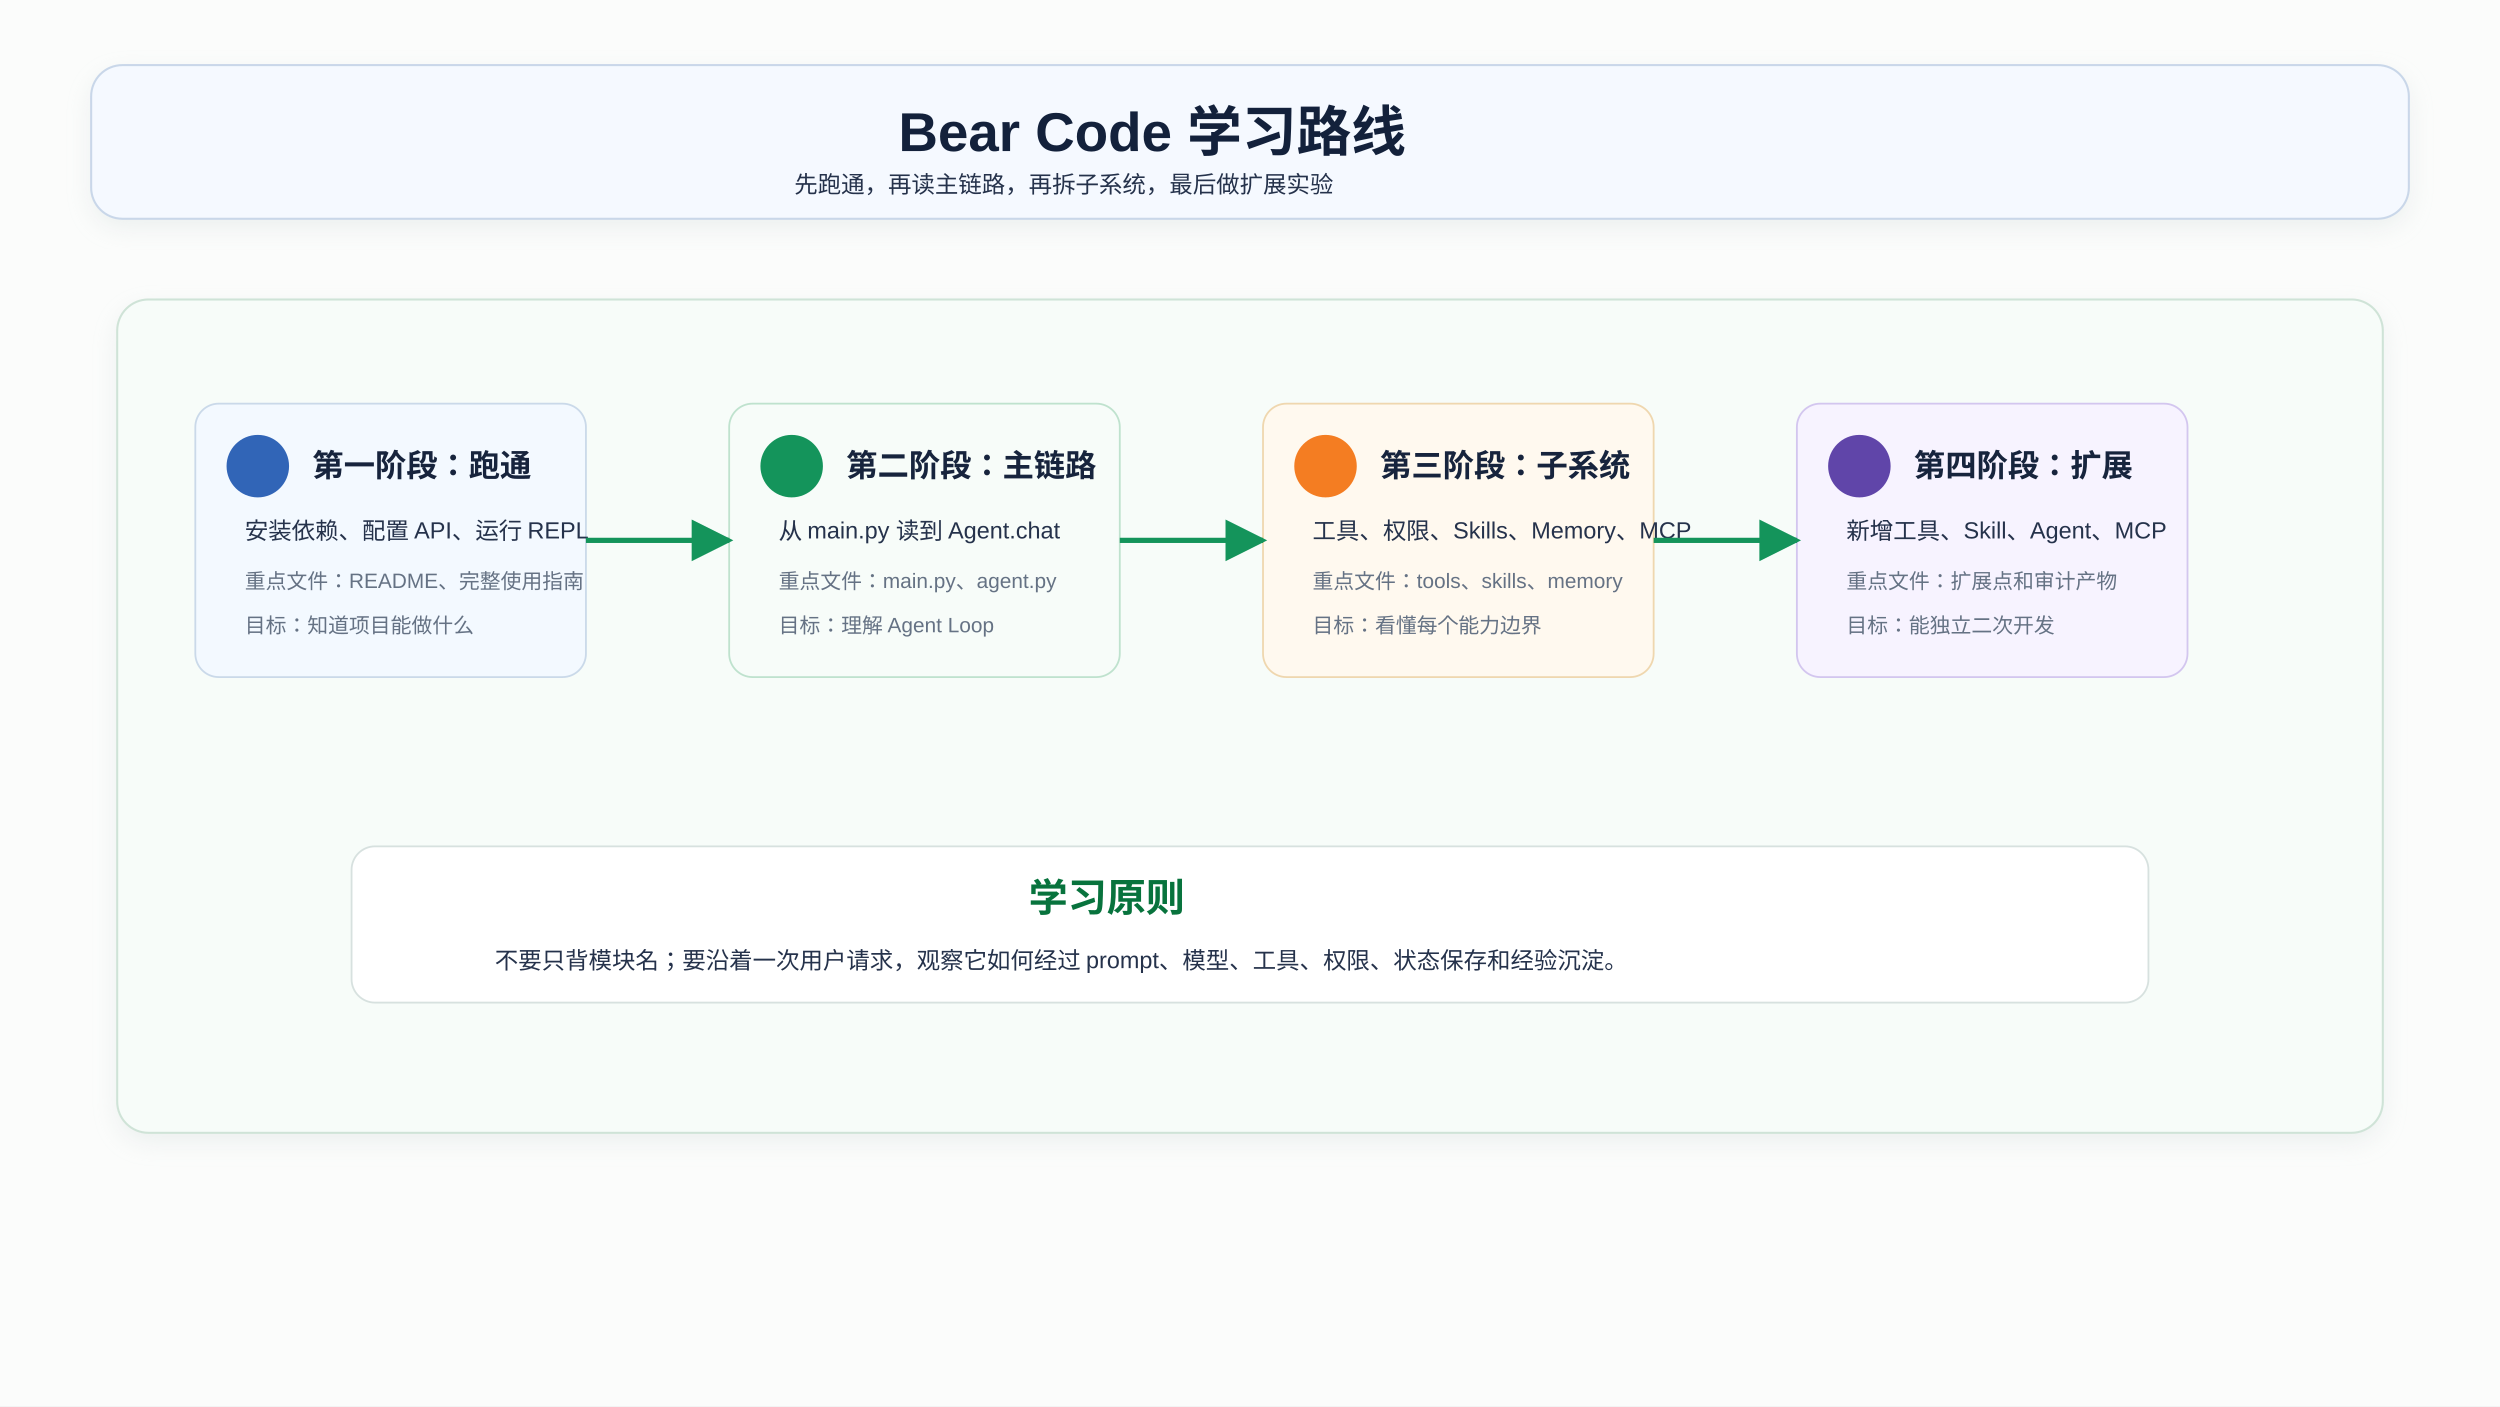
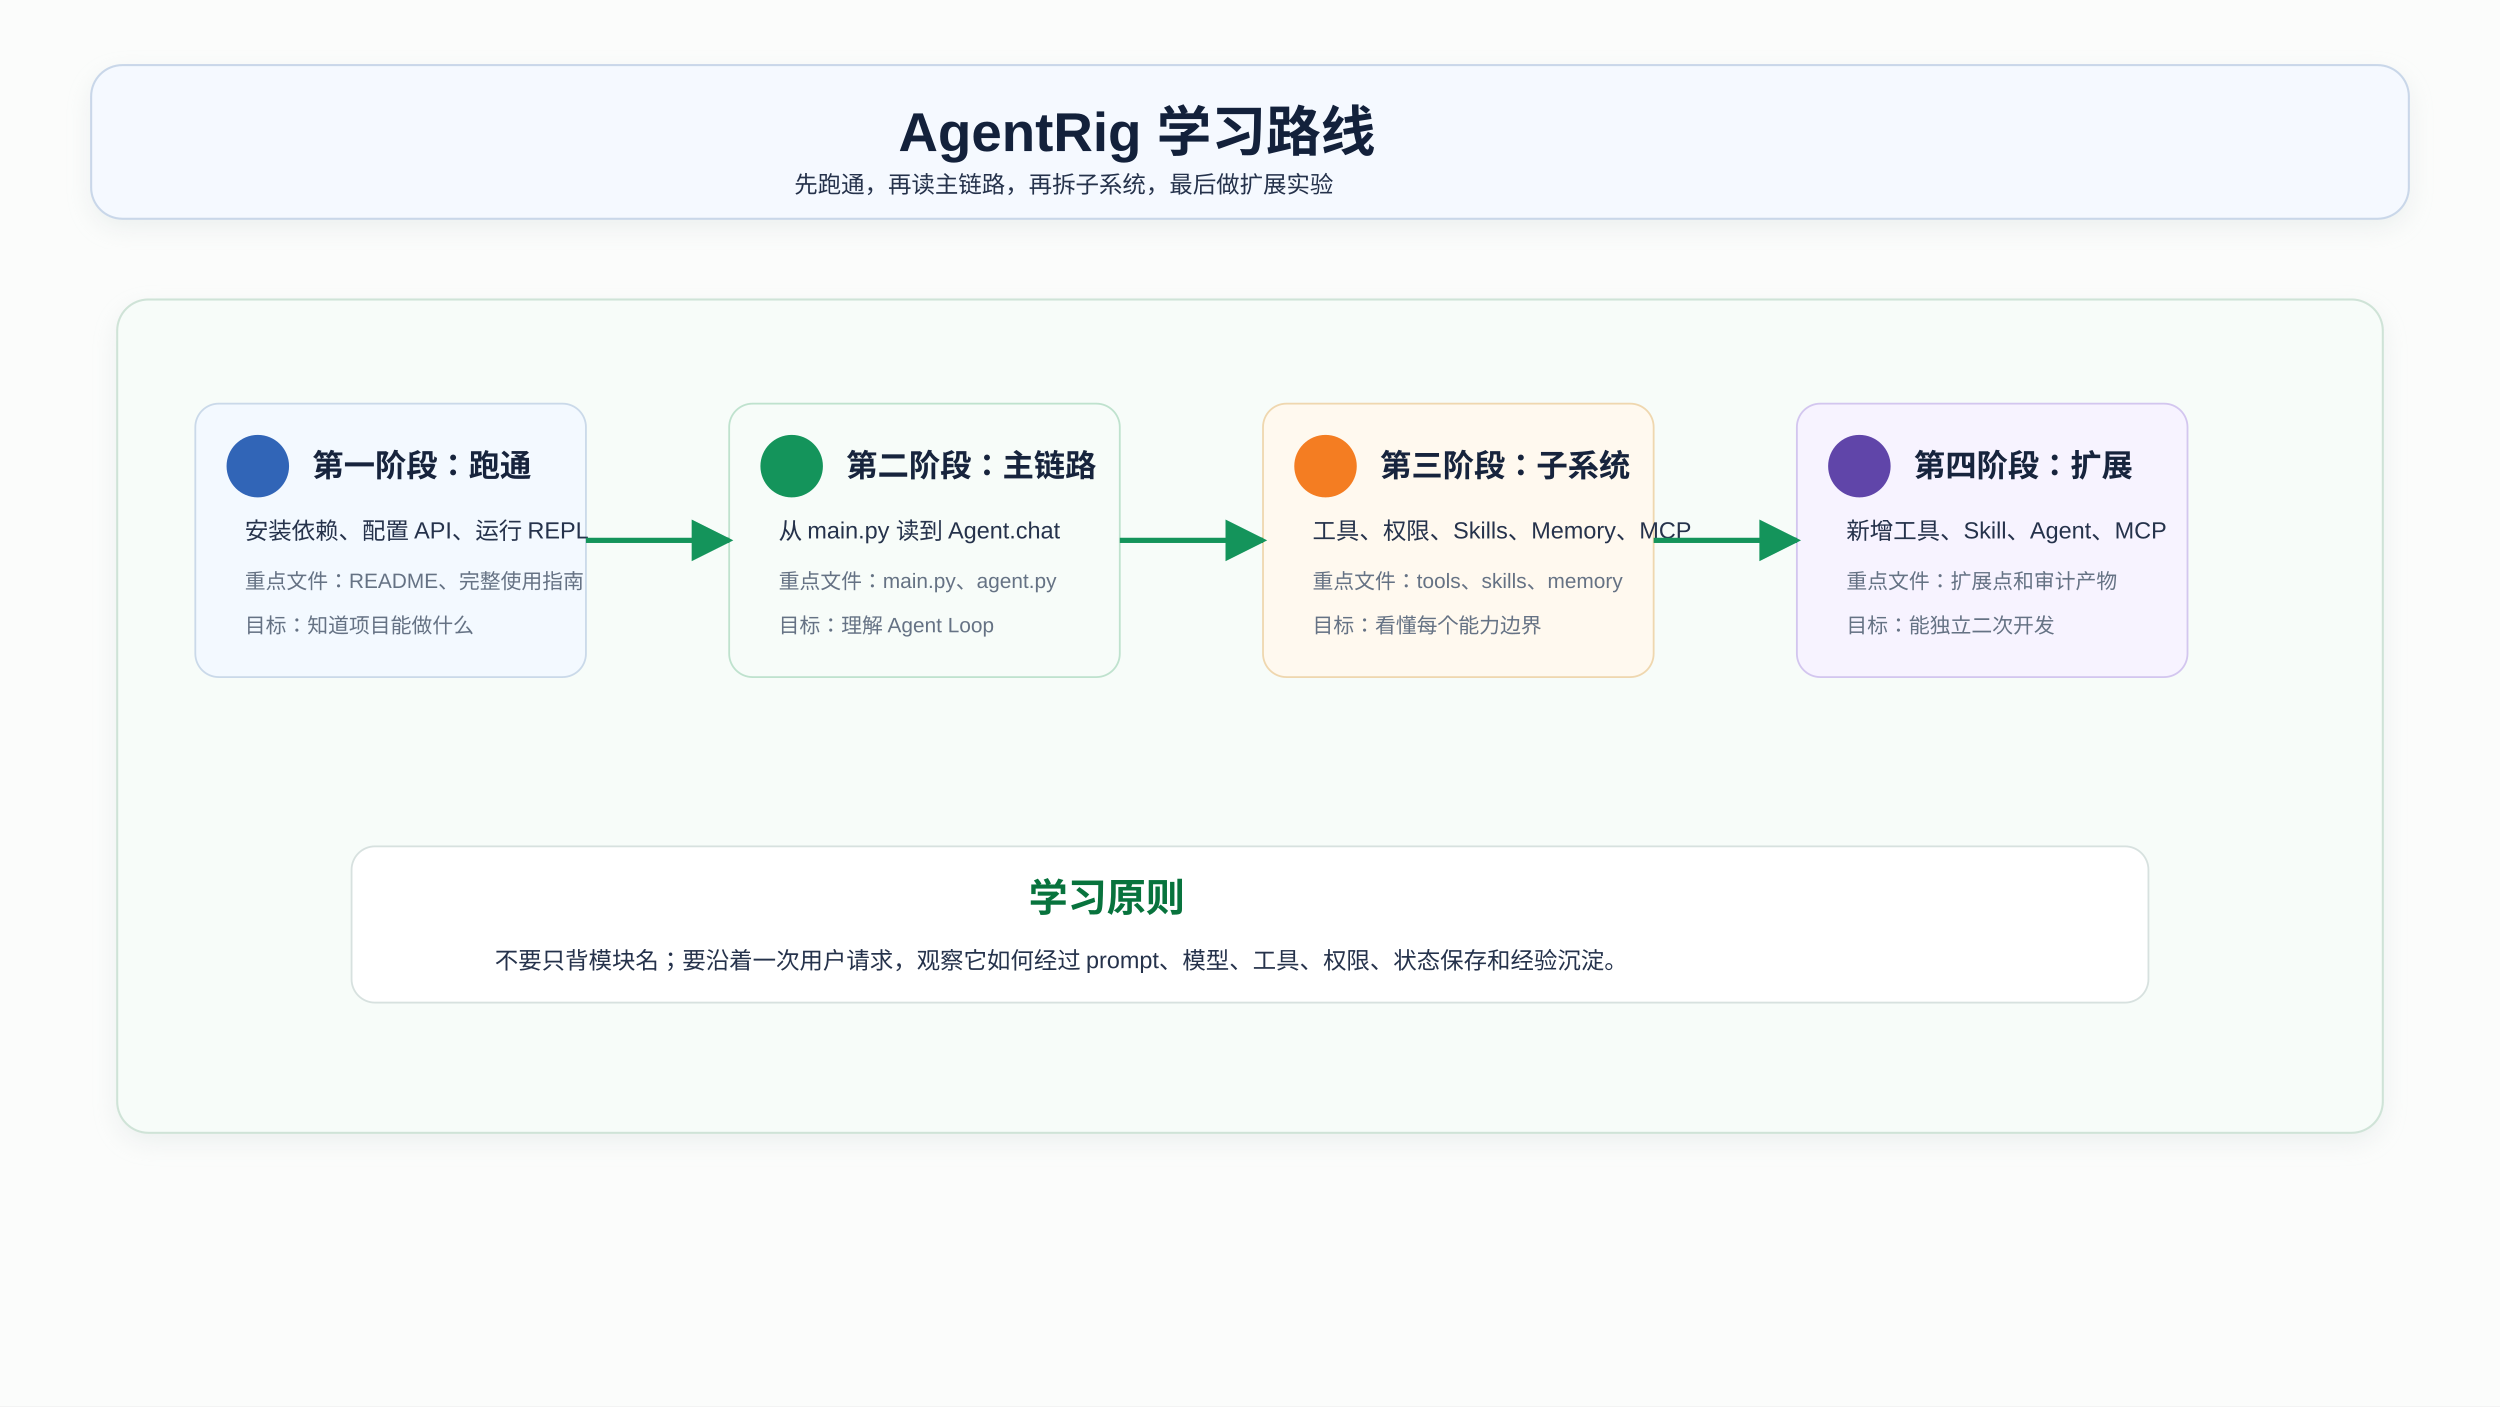
<svg xmlns="http://www.w3.org/2000/svg" width="1920" height="1080" viewBox="0 0 1920 1080">
  <defs>
    <style>
      .bg{fill:#fbfcfb}.panel{fill:#f7fcf9;stroke:#cfe3d7;stroke-width:1.6}.bluePanel{fill:#f5f9ff;stroke:#c9d7e9;stroke-width:1.6}.card{fill:#fff;stroke:#d7e1df;stroke-width:1.4}.greenCard{fill:#f7fcf9;stroke:#bfe2ce}.blueCard{fill:#f3f9ff;stroke:#cad9e9}.orangeCard{fill:#fff9ef;stroke:#efd7af}.purpleCard{fill:#f7f3ff;stroke:#d3c6ef}.title{font:800 42px "PingFang SC","Microsoft YaHei",Arial;fill:#13213b}.section{font:800 30px "PingFang SC","Microsoft YaHei",Arial;fill:#08733d}.label{font:800 24px "PingFang SC","Microsoft YaHei",Arial;fill:#17243d}.small{font:500 18px "PingFang SC","Microsoft YaHei",Arial;fill:#25324b}.muted{font:500 16px "PingFang SC","Microsoft YaHei",Arial;fill:#657284}.line{stroke:#aeb8c4;stroke-width:4;fill:none;marker-end:url(#arrow)}.gline{stroke:#14945b;stroke-width:4;fill:none;marker-end:url(#garrow)}.blue{fill:#3165b7}.green{fill:#14945b}.orange{fill:#f47d22}.purple{fill:#6045a9}.shadow{filter:url(#shadow)}
    </style>
    <filter id="shadow" x="-20%" y="-20%" width="140%" height="140%">
      <feDropShadow dx="0" dy="7" stdDeviation="9" flood-color="#d8e1df" flood-opacity=".42" />
    </filter>
    <marker id="arrow" viewBox="0 0 10 10" refX="9" refY="5" markerWidth="8" markerHeight="8" orient="auto">
      <path d="M0 0L10 5L0 10z" fill="#aeb8c4" />
    </marker>
    <marker id="garrow" viewBox="0 0 10 10" refX="9" refY="5" markerWidth="8" markerHeight="8" orient="auto">
      <path d="M0 0L10 5L0 10z" fill="#14945b" />
    </marker>
  </defs>
  <rect class="bg" width="1920" height="1080" />
  <rect class="bluePanel shadow" x="70" y="50" width="1780" height="118" rx="24" />
-   <text class="title" x="690" y="116">Bear Code 学习路线</text>
+   <text class="title" x="690" y="116">AgentRig 学习路线</text>
  <text class="small" x="610" y="148">先跑通，再读主链路，再拆子系统，最后做扩展实验</text>
  <rect class="panel shadow" x="90" y="230" width="1740" height="640" rx="24" />
  <g transform="translate(150,310)">
    <rect class="card blueCard" width="300" height="210" rx="18" />
    <circle class="blue" cx="48" cy="48" r="24" />
    <text class="label" x="90" y="56">第一阶段：跑通</text>
    <text class="small" x="38" y="104">安装依赖、配置 API、运行 REPL</text>
    <text class="muted" x="38" y="142">重点文件：README、完整使用指南</text>
    <text class="muted" x="38" y="176">目标：知道项目能做什么</text>
  </g>
  <g transform="translate(560,310)">
    <rect class="card greenCard" width="300" height="210" rx="18" />
    <circle class="green" cx="48" cy="48" r="24" />
    <text class="label" x="90" y="56">第二阶段：主链路</text>
    <text class="small" x="38" y="104">从 main.py 读到 Agent.chat</text>
    <text class="muted" x="38" y="142">重点文件：main.py、agent.py</text>
    <text class="muted" x="38" y="176">目标：理解 Agent Loop</text>
  </g>
  <g transform="translate(970,310)">
    <rect class="card orangeCard" width="300" height="210" rx="18" />
    <circle class="orange" cx="48" cy="48" r="24" />
    <text class="label" x="90" y="56">第三阶段：子系统</text>
    <text class="small" x="38" y="104">工具、权限、Skills、Memory、MCP</text>
    <text class="muted" x="38" y="142">重点文件：tools、skills、memory</text>
    <text class="muted" x="38" y="176">目标：看懂每个能力边界</text>
  </g>
  <g transform="translate(1380,310)">
    <rect class="card purpleCard" width="300" height="210" rx="18" />
    <circle class="purple" cx="48" cy="48" r="24" />
    <text class="label" x="90" y="56">第四阶段：扩展</text>
    <text class="small" x="38" y="104">新增工具、Skill、Agent、MCP</text>
    <text class="muted" x="38" y="142">重点文件：扩展点和审计产物</text>
    <text class="muted" x="38" y="176">目标：能独立二次开发</text>
  </g>
  <path class="gline" d="M450 415H560" />
  <path class="gline" d="M860 415H970" />
  <path class="gline" d="M1270 415H1380" />
  <rect class="card" x="270" y="650" width="1380" height="120" rx="18" />
  <text class="section" x="790" y="700">学习原则</text>
  <text class="small" x="380" y="744">不要只背模块名；要沿着一次用户请求，观察它如何经过 prompt、模型、工具、权限、状态保存和经验沉淀。</text>
</svg>
